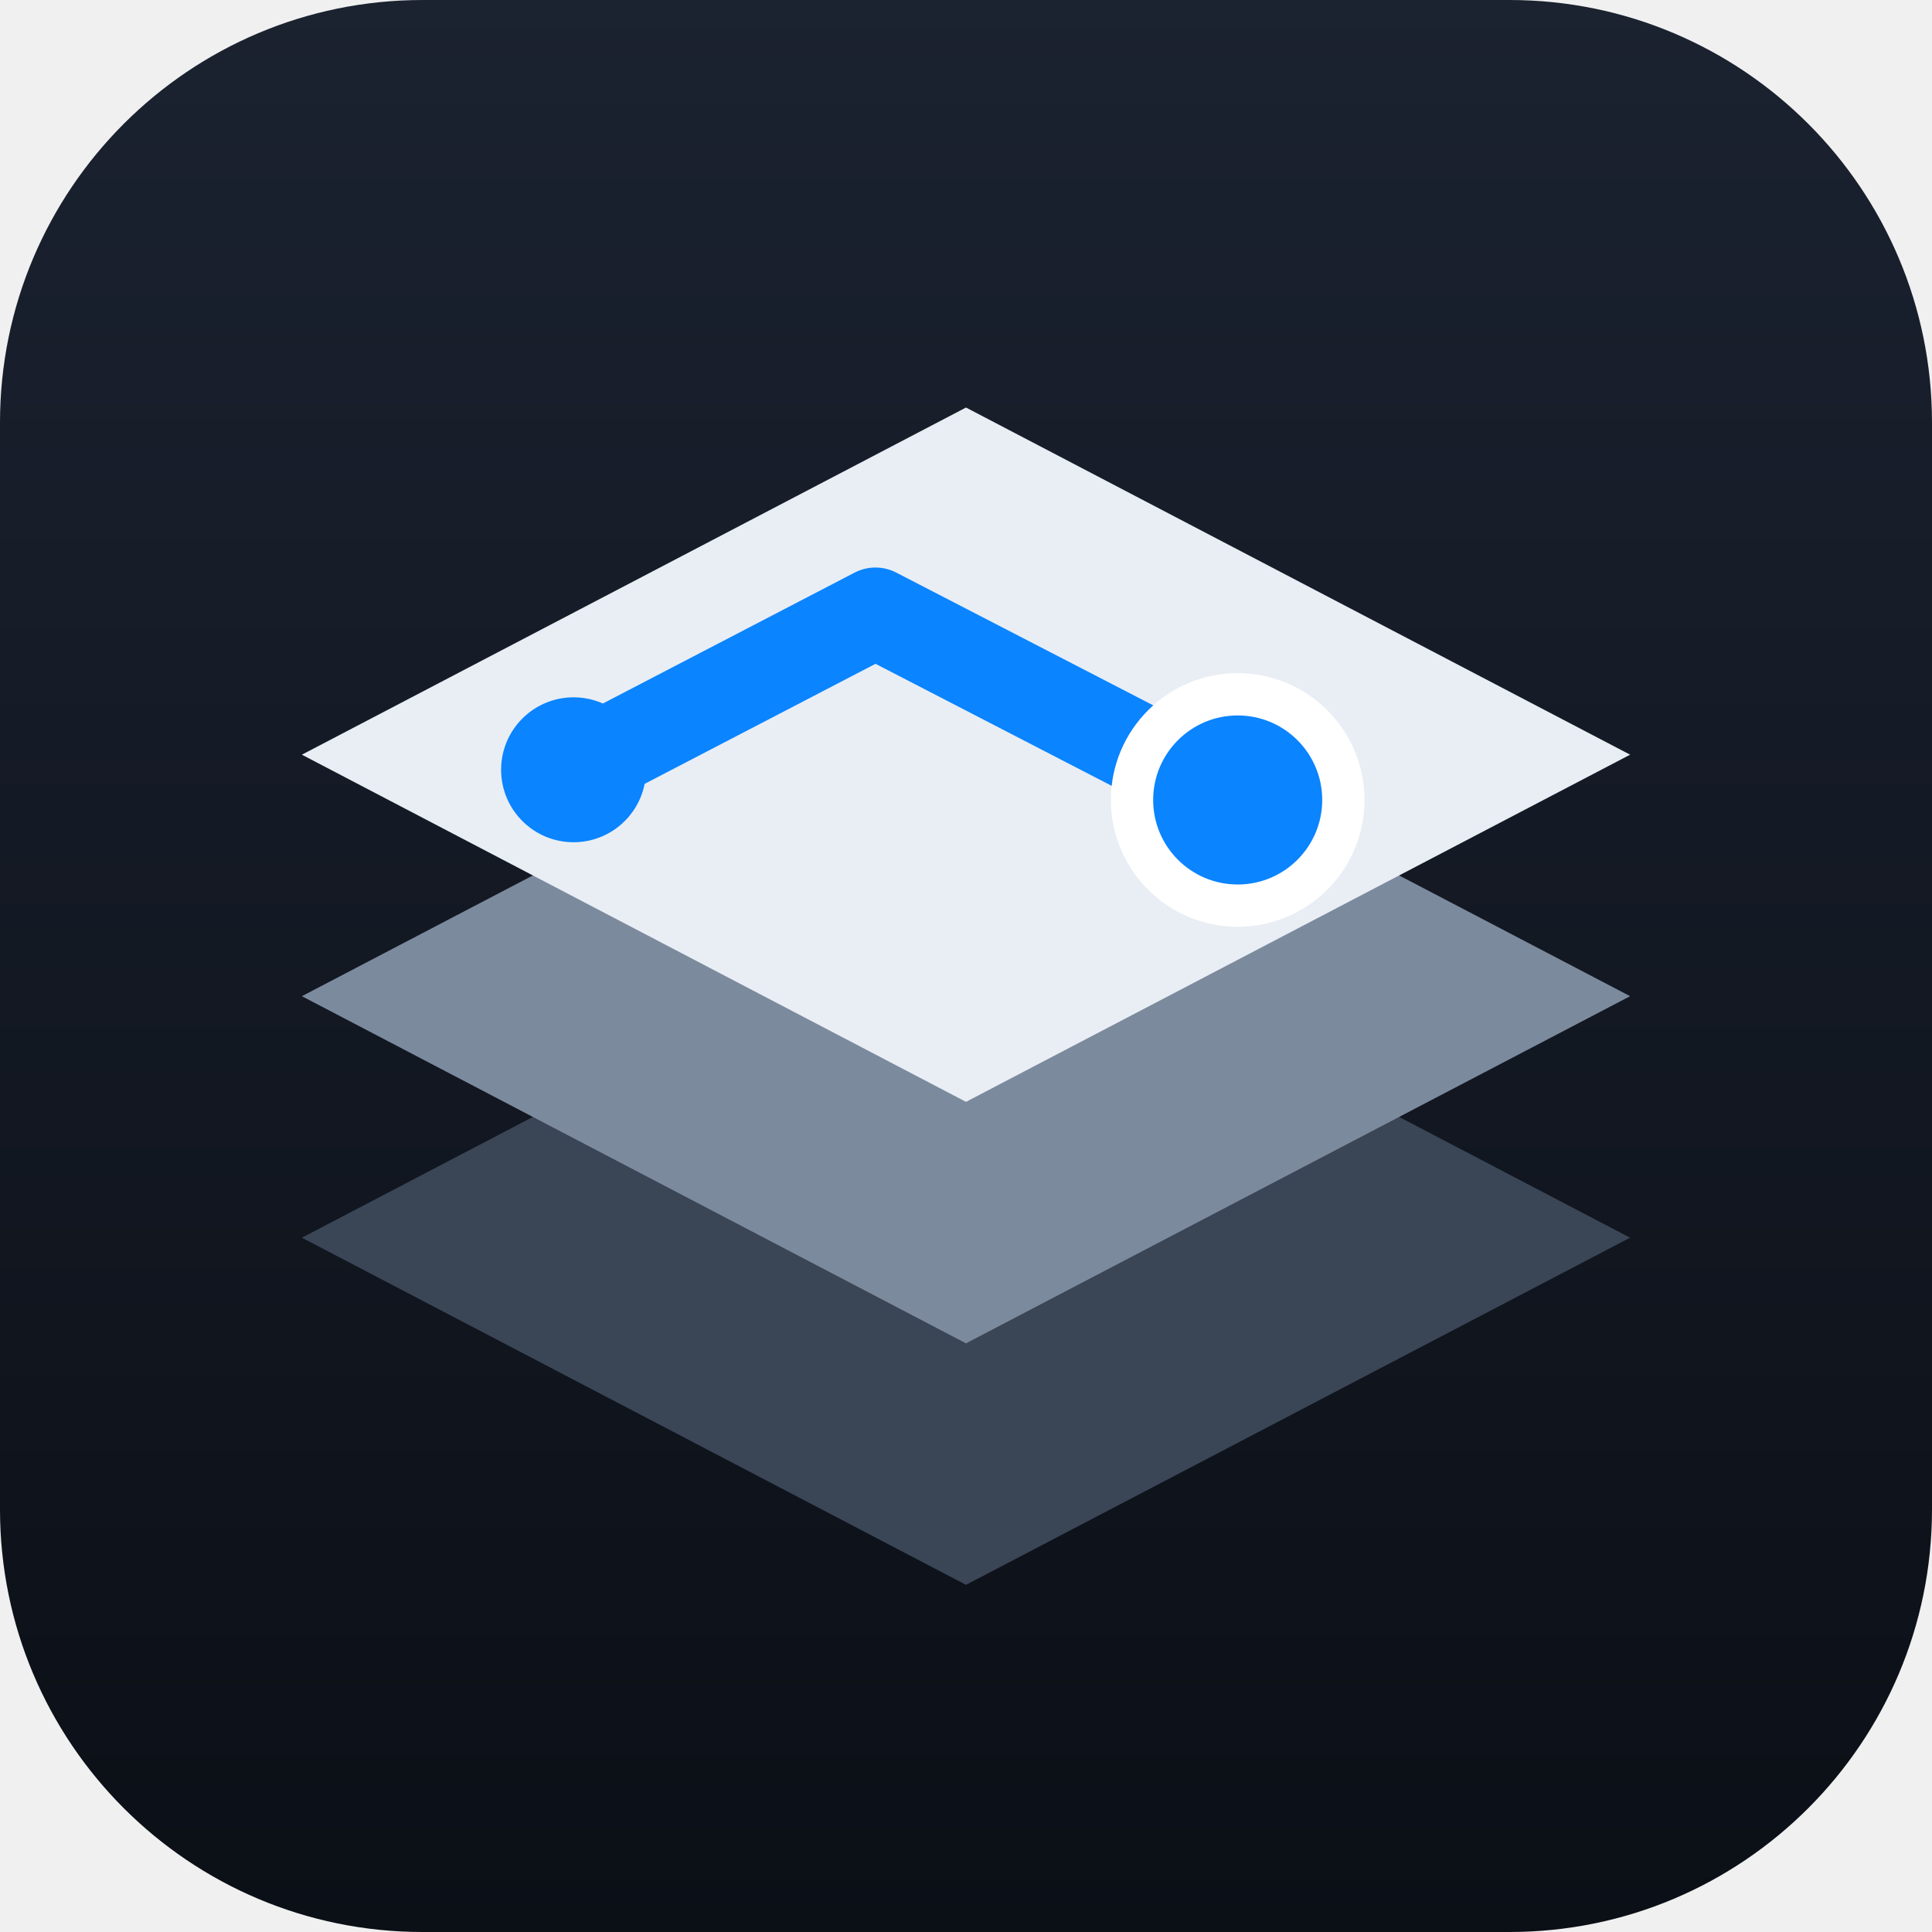
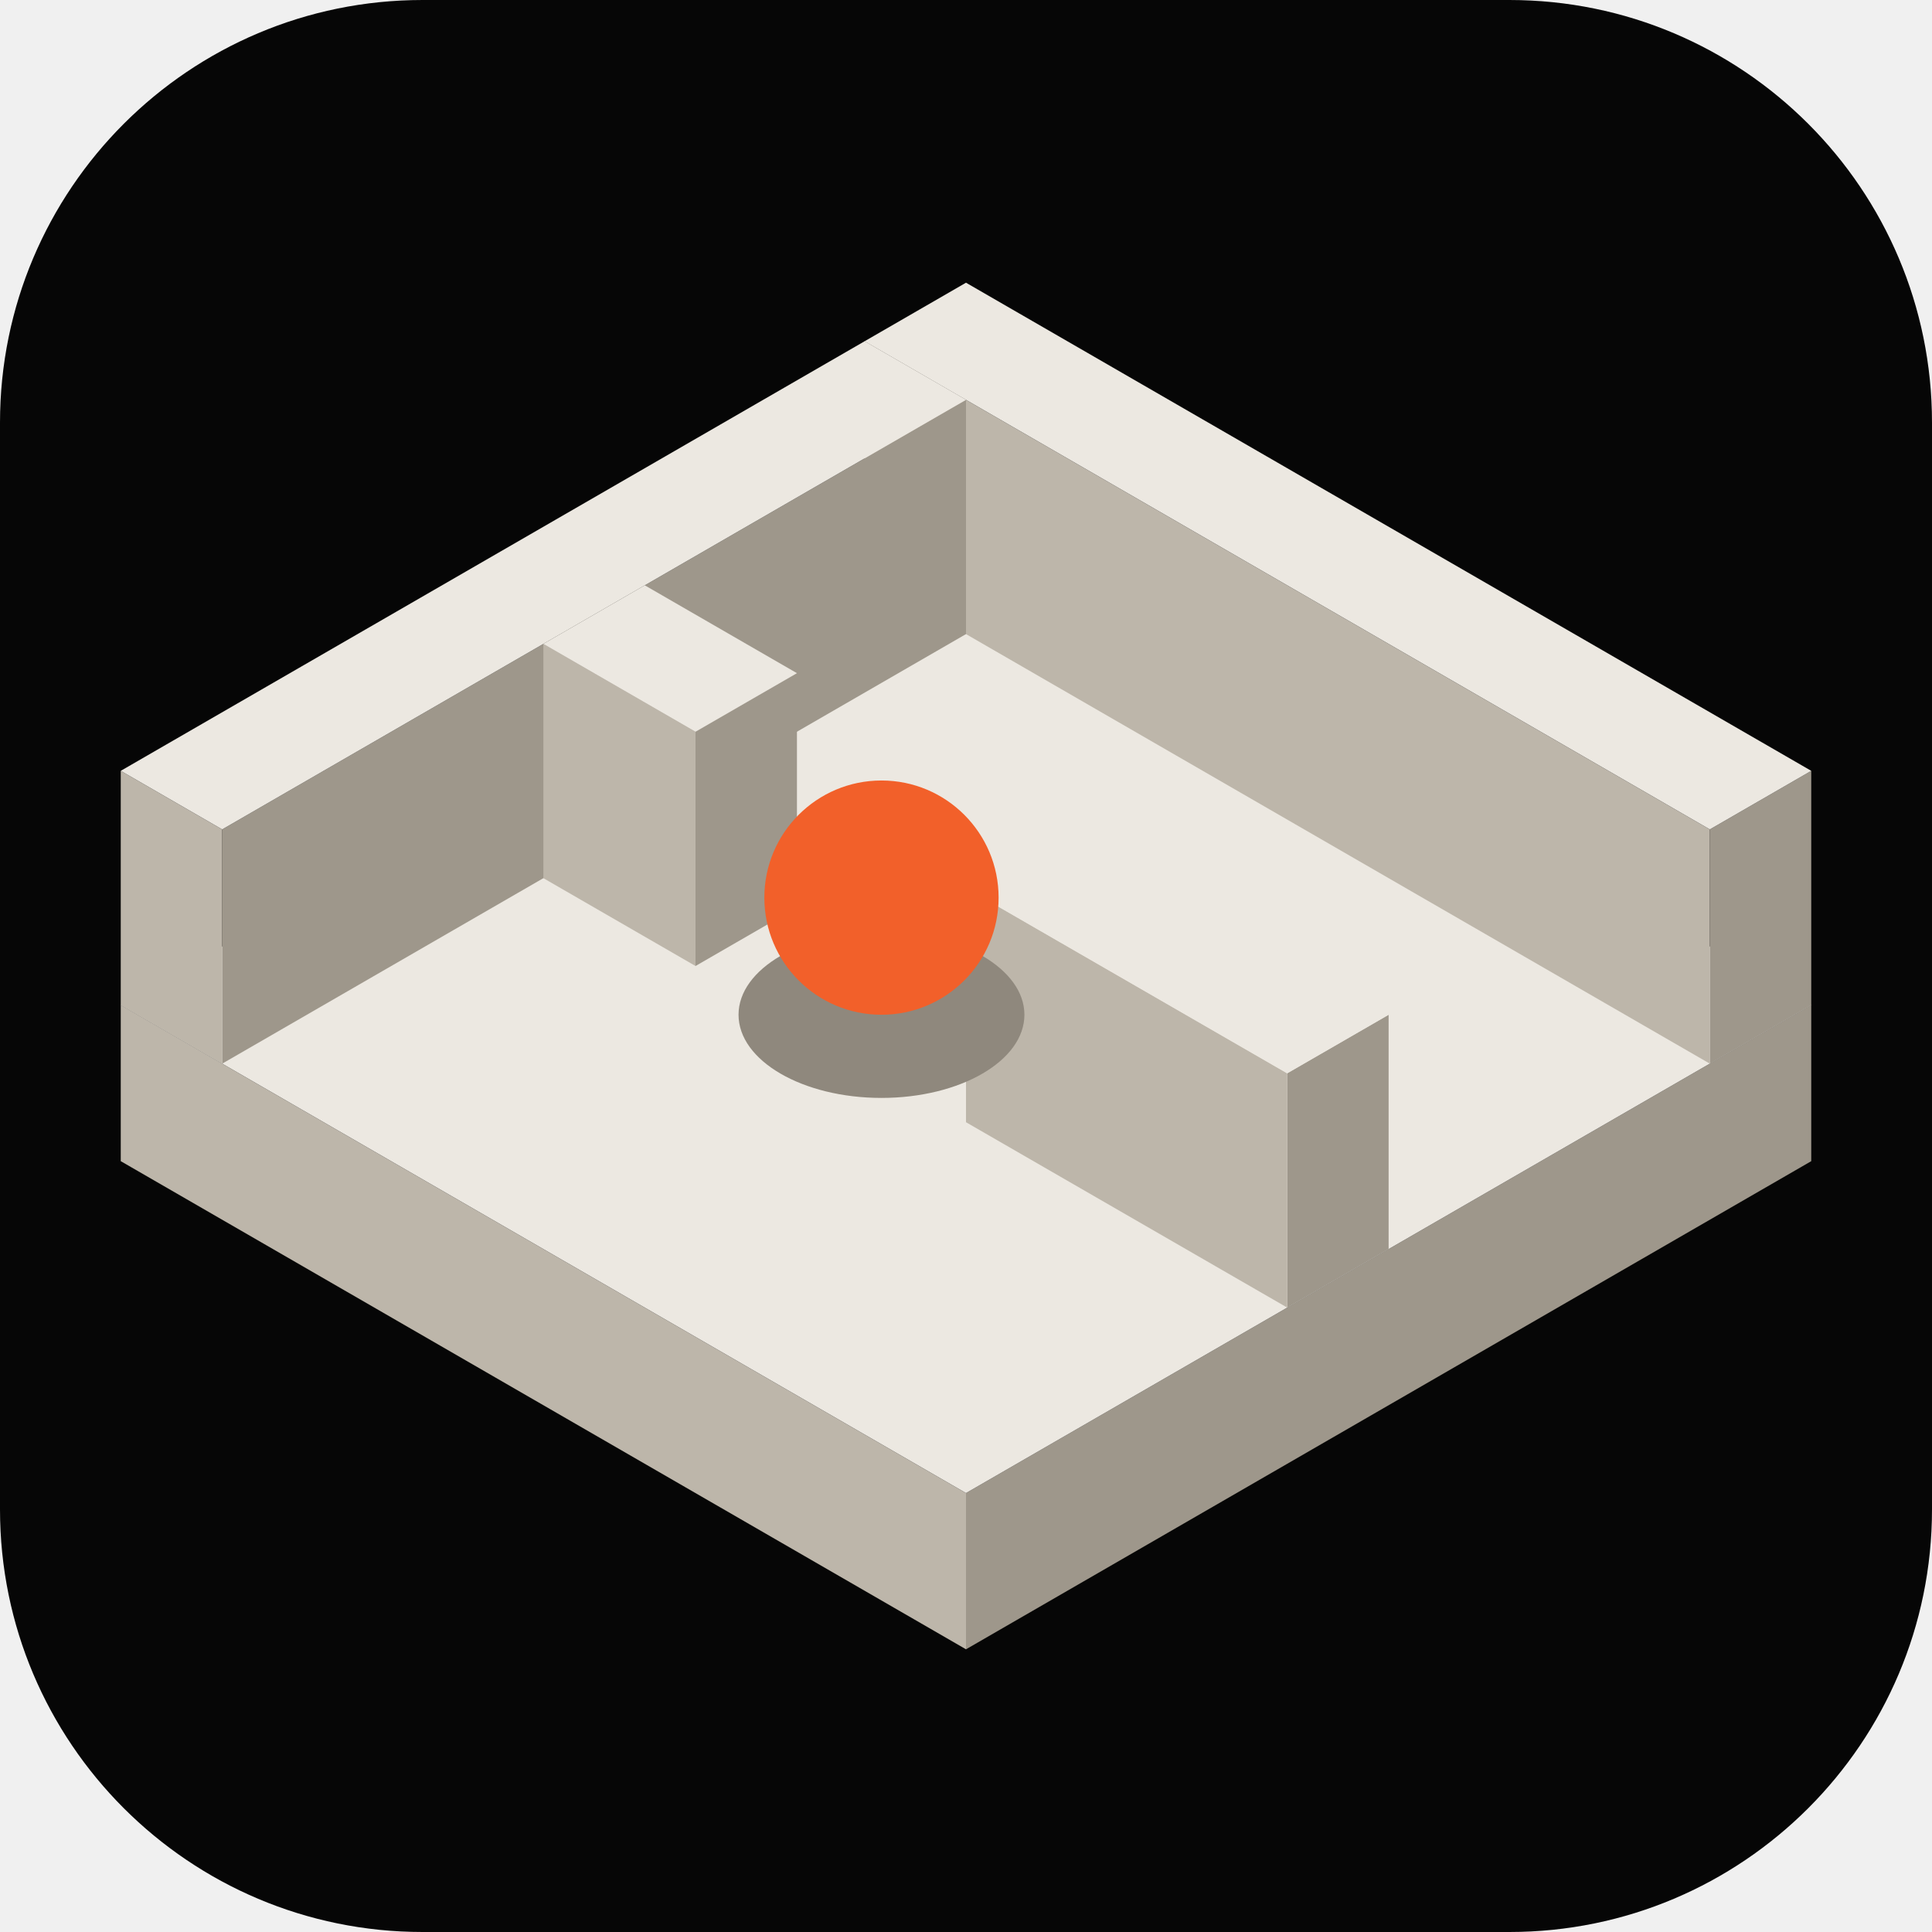
- <svg xmlns="http://www.w3.org/2000/svg" viewBox="0 0 64 64">
-   <defs>
-     <linearGradient id="bg" x1="0" y1="0" x2="0" y2="1">
-       <stop offset="0" stop-color="#1B2230" />
-       <stop offset="1" stop-color="#0B0F16" />
-     </linearGradient>
-   </defs>
-   <rect width="64" height="64" rx="14" fill="url(#bg)" />
-   <path d="M10 41 32 29.5 54 41 32 52.5Z" fill="#3A4556" />
-   <path d="M10 33 32 21.5 54 33 32 44.5Z" fill="#7C8A9E" />
-   <path d="M10 25 32 13.5 54 25 32 36.5Z" fill="#E9EEF4" />
-   <path d="M19 25.5 29 20.3 41 26.5" fill="none" stroke="#0A84FF" stroke-width="3" stroke-linecap="round" stroke-linejoin="round" />
-   <circle cx="19" cy="25.5" r="2.4" fill="#0A84FF" />
-   <circle cx="41" cy="26.5" r="4.2" fill="#FFFFFF" />
-   <circle cx="41" cy="26.5" r="2.8" fill="#0A84FF" />
+ <svg xmlns="http://www.w3.org/2000/svg" viewBox="0 0 128 128" width="32" height="32">
+   <rect width="128" height="128" rx="28" fill="#060606" />
+   <polygon points="120.00,76.93 64.00,109.27 64.00,98.92 120.00,66.59" fill="#9E978B" />
+   <polygon points="8.00,76.93 64.00,109.27 64.00,98.92 8.00,66.59" fill="#BDB6AA" />
+   <polygon points="64.00,34.25 120.00,66.59 64.00,98.92 8.00,66.59" fill="#ECE8E1" />
+   <polygon points="120.00,66.59 113.28,70.47 113.28,54.95 120.00,51.07" fill="#9E978B" />
+   <polygon points="57.28,38.13 113.28,70.47 113.28,54.95 57.28,22.61" fill="#BDB6AA" />
+   <polygon points="64.00,18.73 120.00,51.07 113.28,54.95 57.28,22.61" fill="#ECE8E1" />
+   <polygon points="64.00,42.01 14.72,70.47 14.72,54.95 64.00,26.49" fill="#9E978B" />
+   <polygon points="8.00,66.59 14.72,70.47 14.72,54.95 8.00,51.07" fill="#BDB6AA" />
+   <polygon points="57.28,22.61 64.00,26.49 14.72,54.95 8.00,51.07" fill="#ECE8E1" />
+   <polygon points="52.80,60.12 46.08,64.00 46.08,48.48 52.80,44.60" fill="#9E978B" />
+   <polygon points="36.00,58.18 46.08,64.00 46.08,48.48 36.00,42.66" fill="#BDB6AA" />
+   <polygon points="42.72,38.78 52.80,44.60 46.08,48.48 36.00,42.66" fill="#ECE8E1" />
+   <polygon points="92.00,82.75 85.28,86.63 85.28,71.11 92.00,67.23" fill="#9E978B" />
+   <polygon points="64.00,74.35 85.28,86.63 85.28,71.11 64.00,58.83" fill="#BDB6AA" />
+   <polygon points="70.72,54.95 92.00,67.23 85.28,71.11 64.00,58.83" fill="#ECE8E1" />
+   <ellipse cx="58.40" cy="67.23" rx="9.47" ry="5.51" fill="#8F887D" />
+   <circle cx="58.40" cy="59.47" r="7.76" fill="#F2602A" />
</svg>
